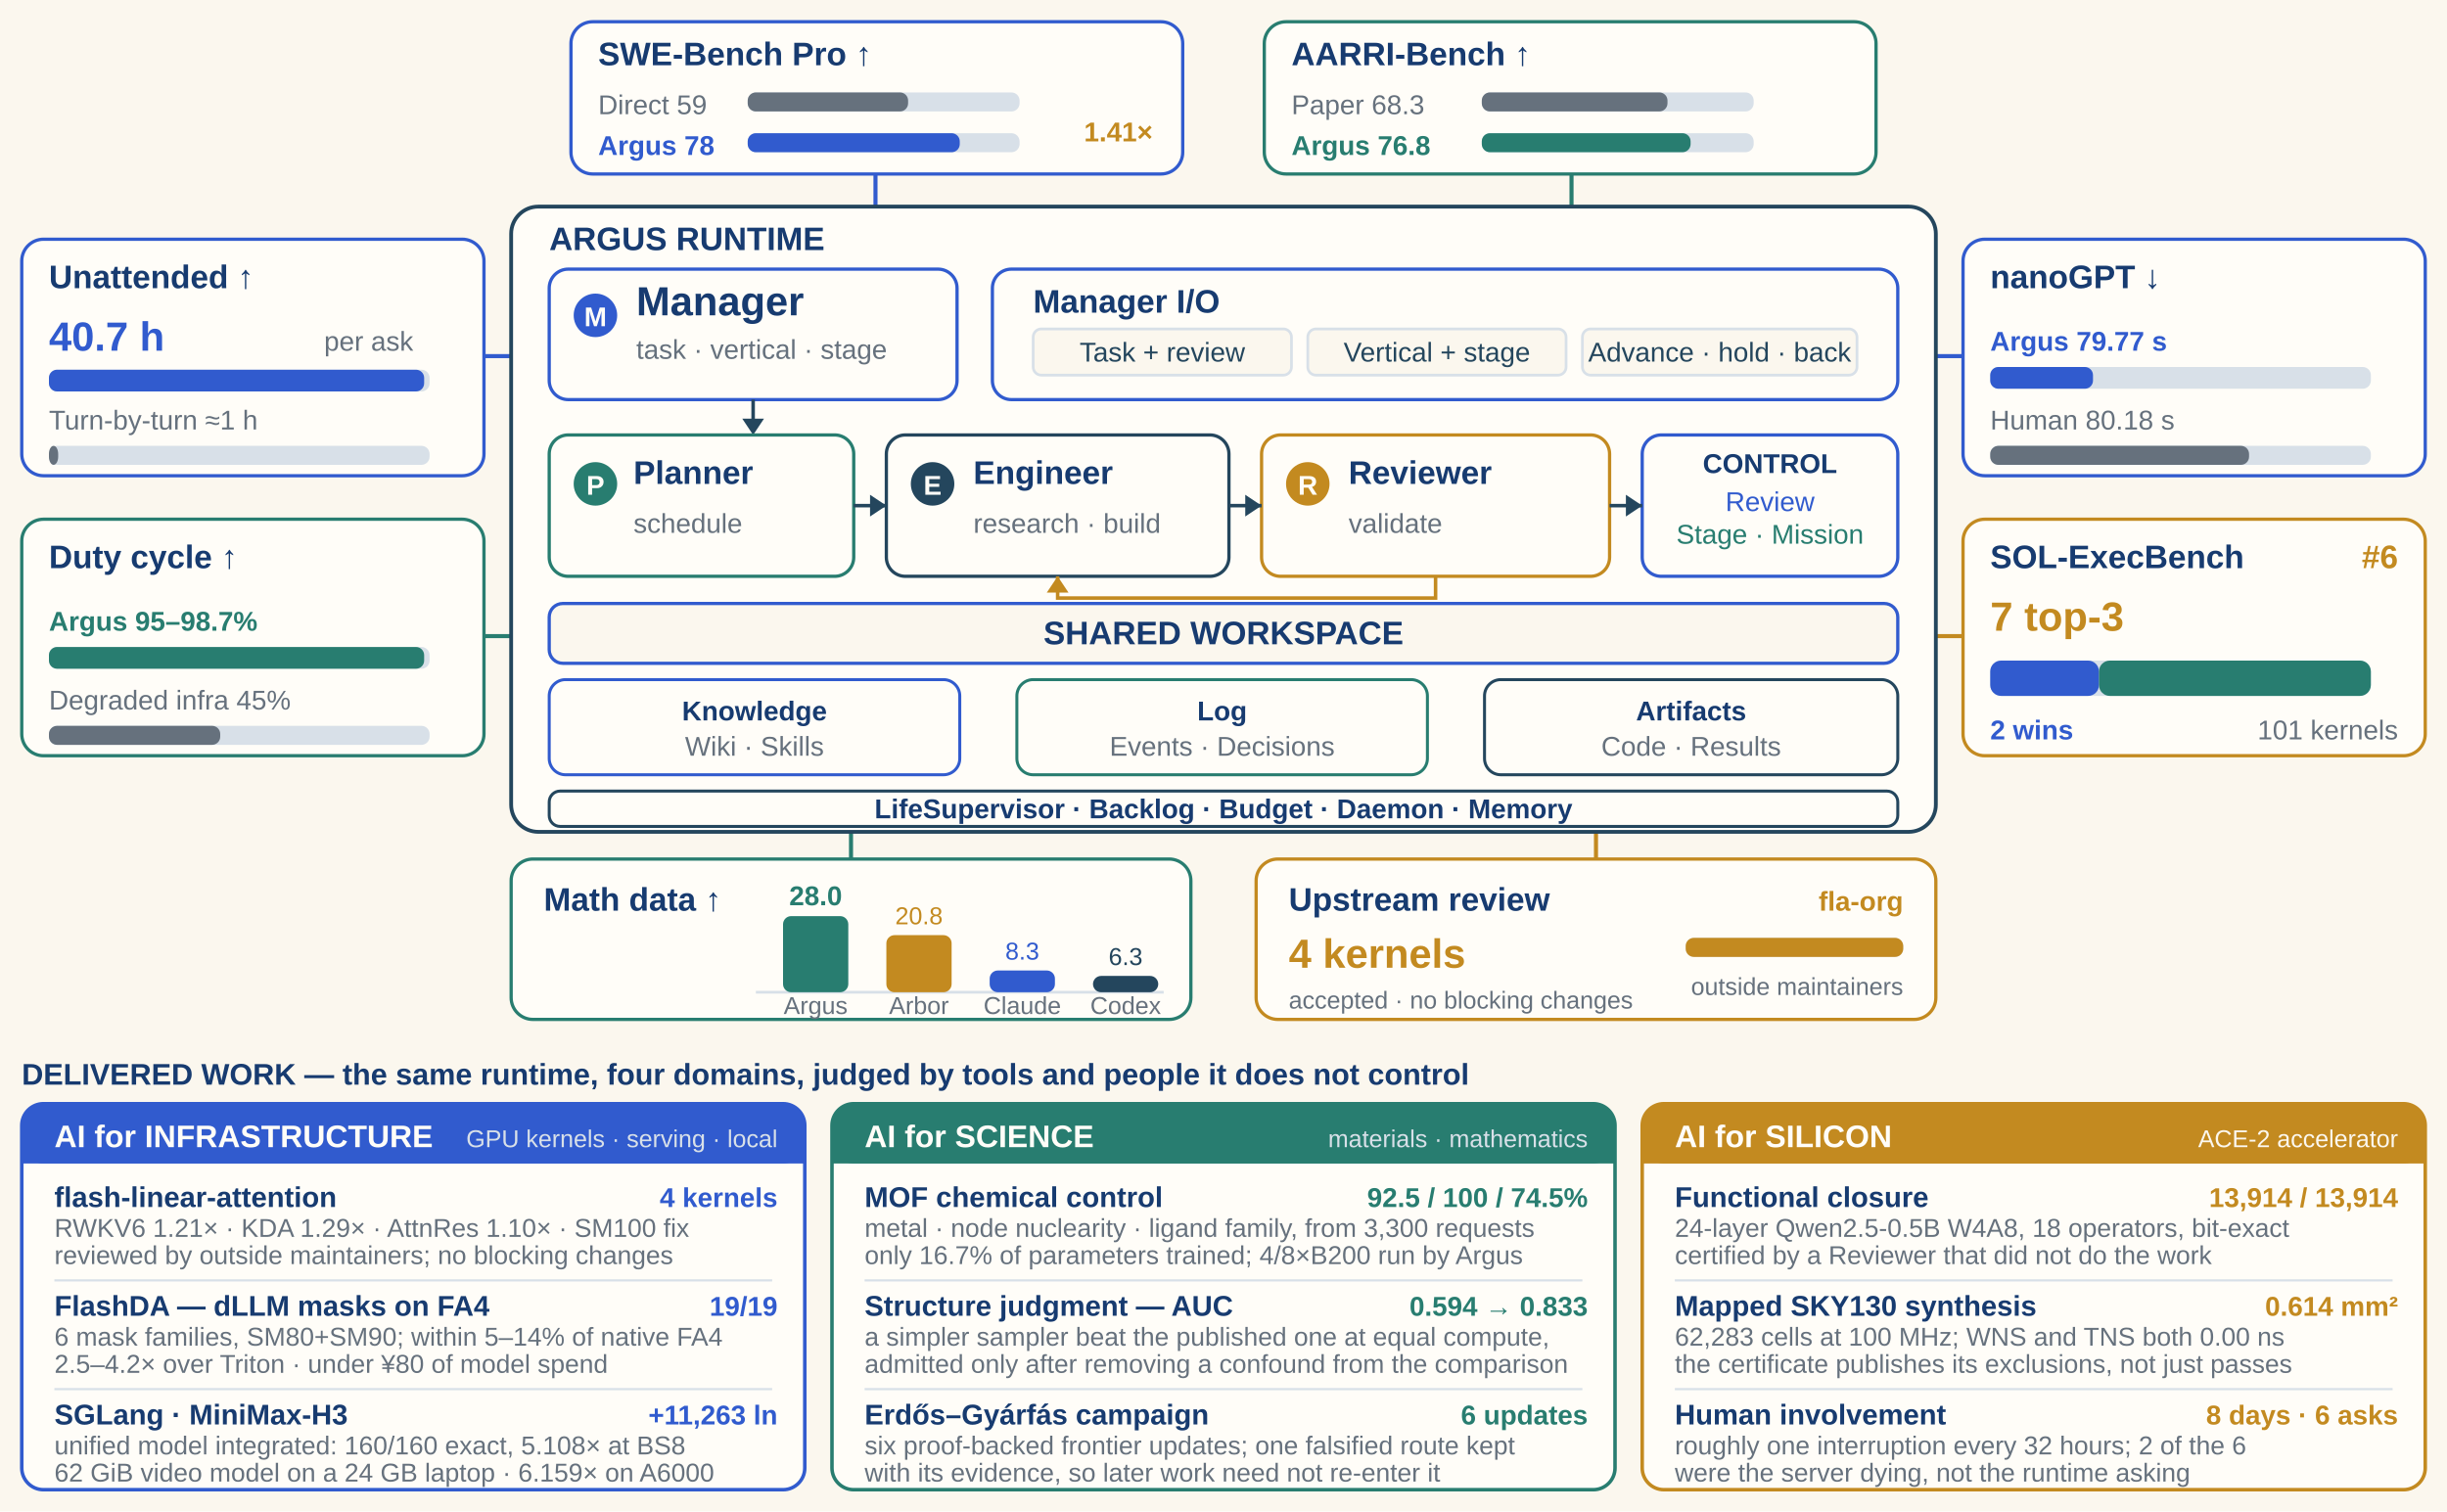
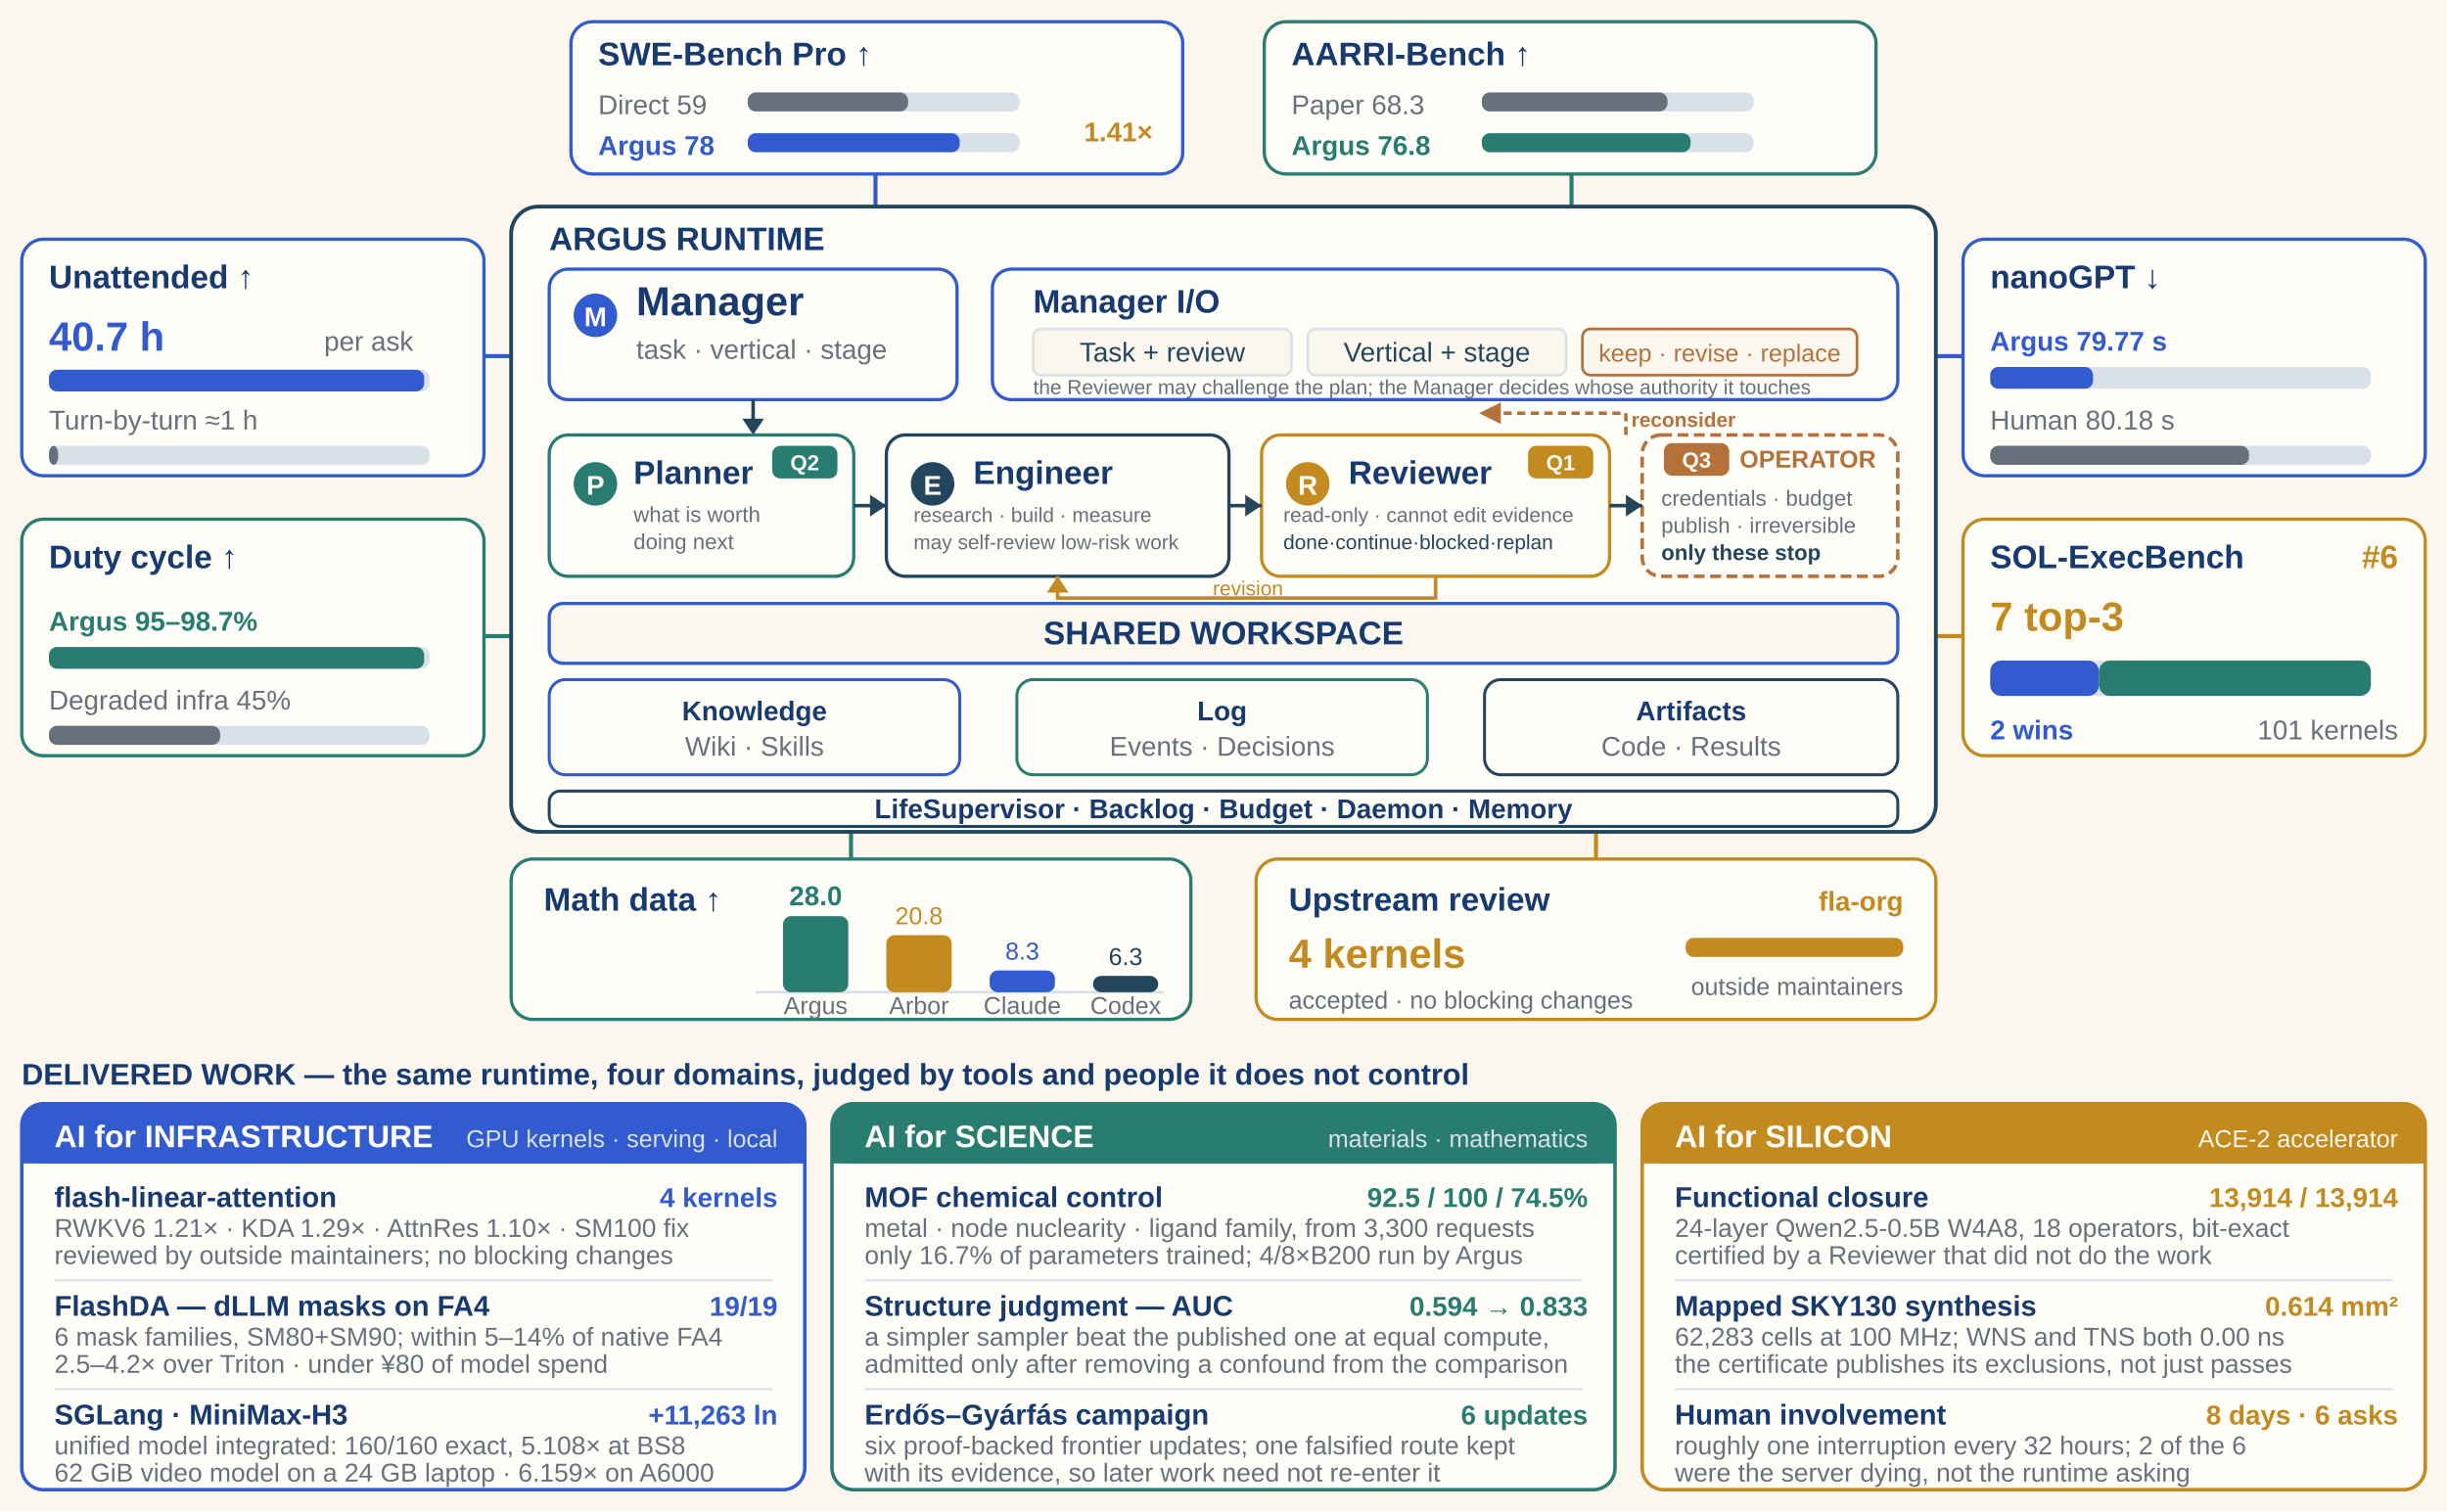
<svg xmlns="http://www.w3.org/2000/svg" width="900" height="556" viewBox="0 0 900 556" data-pptx-page-role="content" font-family="Arial, Microsoft YaHei, sans-serif">
  <g id="background" data-pptx-role="background" data-pptx-bounds="0 0 900 383">
    <rect x="0" y="0" width="900" height="556" fill="#FBF7EE" />
  </g>
  <g id="result-connectors" data-pptx-role="decoration" data-pptx-bounds="8 8 884 367">
    <line x1="322" y1="64" x2="322" y2="82" stroke="#315BCE" stroke-width="1.5" />
    <line x1="578" y1="64" x2="578" y2="82" stroke="#287D70" stroke-width="1.5" />
    <line x1="178" y1="131" x2="198" y2="131" stroke="#315BCE" stroke-width="1.5" />
    <line x1="178" y1="234" x2="198" y2="234" stroke="#287D70" stroke-width="1.5" />
    <line x1="702" y1="131" x2="722" y2="131" stroke="#315BCE" stroke-width="1.5" />
    <line x1="702" y1="234" x2="722" y2="234" stroke="#C38A20" stroke-width="1.5" />
    <line x1="313" y1="306" x2="313" y2="316" stroke="#287D70" stroke-width="1.5" />
    <line x1="587" y1="306" x2="587" y2="316" stroke="#C38A20" stroke-width="1.5" />
  </g>
  <g id="argus-framework" data-pptx-bounds="188 76 524 230">
    <rect x="188" y="76" width="524" height="230" rx="10" fill="#FFFDF8" stroke="#24465D" stroke-width="1.4" />
    <text x="202" y="92" font-size="12" font-weight="bold" fill="#173B70">ARGUS RUNTIME</text>
    <rect x="202" y="99" width="150" height="48" rx="7" fill="#FFFDF8" stroke="#315BCE" stroke-width="1.2" />
    <circle cx="219" cy="116" r="8" fill="#315BCE" />
    <text x="219" y="120" text-anchor="middle" font-size="10" font-weight="bold" fill="#FFFDF8">M</text>
    <text x="234" y="116" font-size="15" font-weight="bold" fill="#173B70">Manager</text>
    <text x="234" y="132" font-size="10" fill="#66717D">task · vertical · stage</text>
    <rect x="365" y="99" width="333" height="48" rx="7" fill="#FFFDF8" stroke="#315BCE" stroke-width="1.2" />
    <text x="380" y="115" font-size="12" font-weight="bold" fill="#173B70">Manager I/O</text>
    <rect x="380" y="121" width="95" height="17" rx="3" fill="#FBF7EE" stroke="#D8E0E8" stroke-width="1" />
    <rect x="481" y="121" width="95" height="17" rx="3" fill="#FBF7EE" stroke="#D8E0E8" stroke-width="1" />
-     <rect x="582" y="121" width="101" height="17" rx="3" fill="#FBF7EE" stroke="#D8E0E8" stroke-width="1" />
+     <rect x="582" y="121" width="101" height="17" rx="3" fill="#FBF7EE" stroke="#B5713A" stroke-width="1" />
    <text x="427.5" y="133" text-anchor="middle" font-size="10" fill="#24465D">Task + review</text>
    <text x="528.5" y="133" text-anchor="middle" font-size="10" fill="#24465D">Vertical + stage</text>
-     <text x="632.5" y="133" text-anchor="middle" font-size="10" fill="#24465D">Advance · hold · back</text>
+     <text x="632.5" y="133" text-anchor="middle" font-size="9" fill="#B5713A">keep · revise · replace</text>
+     <text x="380" y="145" font-size="7.5" fill="#66717D">the Reviewer may challenge the plan; the Manager decides whose authority it touches</text>
    <line x1="277" y1="147" x2="277" y2="157" stroke="#24465D" stroke-width="1.3" />
    <polygon points="277,160 273,154 281,154" fill="#24465D" />
    <rect x="202" y="160" width="112" height="52" rx="7" fill="#FFFDF8" stroke="#287D70" stroke-width="1.2" />
    <circle cx="219" cy="178" r="8" fill="#287D70" />
    <text x="219" y="182" text-anchor="middle" font-size="10" font-weight="bold" fill="#FFFDF8">P</text>
    <text x="233" y="178" font-size="12" font-weight="bold" fill="#173B70">Planner</text>
-     <text x="233" y="196" font-size="10" fill="#66717D">schedule</text>
+     <rect x="284" y="164" width="24" height="12" rx="3" fill="#287D70" />
+     <text x="296" y="173" text-anchor="middle" font-size="8" font-weight="bold" fill="#FFFDF8">Q2</text>
+     <text x="233" y="192" font-size="8" fill="#66717D">what is worth</text>
+     <text x="233" y="202" font-size="8" fill="#66717D">doing next</text>
    <rect x="326" y="160" width="126" height="52" rx="7" fill="#FFFDF8" stroke="#24465D" stroke-width="1.2" />
    <circle cx="343" cy="178" r="8" fill="#24465D" />
    <text x="343" y="182" text-anchor="middle" font-size="10" font-weight="bold" fill="#FFFDF8">E</text>
    <text x="358" y="178" font-size="12" font-weight="bold" fill="#173B70">Engineer</text>
-     <text x="358" y="196" font-size="10" fill="#66717D">research · build</text>
+     <text x="336" y="192" font-size="7.5" fill="#66717D">research · build · measure</text>
+     <text x="336" y="202" font-size="7.5" fill="#66717D">may self-review low-risk work</text>
    <rect x="464" y="160" width="128" height="52" rx="7" fill="#FFFDF8" stroke="#C38A20" stroke-width="1.2" />
    <circle cx="481" cy="178" r="8" fill="#C38A20" />
    <text x="481" y="182" text-anchor="middle" font-size="10" font-weight="bold" fill="#FFFDF8">R</text>
    <text x="496" y="178" font-size="12" font-weight="bold" fill="#173B70">Reviewer</text>
-     <text x="496" y="196" font-size="10" fill="#66717D">validate</text>
-     <rect x="604" y="160" width="94" height="52" rx="7" fill="#FFFDF8" stroke="#315BCE" stroke-width="1.2" />
-     <text x="651" y="174" text-anchor="middle" font-size="10" font-weight="bold" fill="#173B70">CONTROL</text>
-     <text x="651" y="188" text-anchor="middle" font-size="10" fill="#315BCE">Review</text>
-     <text x="651" y="200" text-anchor="middle" font-size="10" fill="#287D70">Stage · Mission</text>
+     <rect x="562" y="164" width="24" height="12" rx="3" fill="#C38A20" />
+     <text x="574" y="173" text-anchor="middle" font-size="8" font-weight="bold" fill="#FFFDF8">Q1</text>
+     <text x="472" y="192" font-size="7.5" fill="#66717D">read-only · cannot edit evidence</text>
+     <text x="472" y="202" font-size="7.5" fill="#24465D">done·continue·blocked·replan</text>
+     <rect x="604" y="160" width="94" height="52" rx="7" fill="#FFFDF8" stroke="#B5713A" stroke-width="1.3" stroke-dasharray="4 2" />
+     <rect x="612" y="163" width="24" height="12" rx="3" fill="#B5713A" />
+     <text x="624" y="172" text-anchor="middle" font-size="8" font-weight="bold" fill="#FFFDF8">Q3</text>
+     <text x="690" y="172" text-anchor="end" font-size="9" font-weight="bold" fill="#B5713A">OPERATOR</text>
+     <text x="611" y="186" font-size="8" fill="#66717D">credentials · budget</text>
+     <text x="611" y="196" font-size="8" fill="#66717D">publish · irreversible</text>
+     <text x="611" y="206" font-size="8" font-weight="bold" fill="#24465D">only these stop</text>
    <line x1="314" y1="186" x2="326" y2="186" stroke="#24465D" stroke-width="1.3" />
    <polygon points="326,186 320,182 320,190" fill="#24465D" />
    <line x1="452" y1="186" x2="464" y2="186" stroke="#24465D" stroke-width="1.3" />
    <polygon points="464,186 458,182 458,190" fill="#24465D" />
    <line x1="592" y1="186" x2="604" y2="186" stroke="#24465D" stroke-width="1.3" />
    <polygon points="604,186 598,182 598,190" fill="#24465D" />
    <path d="M528 212 V220 H389 V212" fill="none" stroke="#C38A20" stroke-width="1.3" />
    <polygon points="389,212 385,218 393,218" fill="#C38A20" />
+     <text x="459" y="219" text-anchor="middle" font-size="7.5" fill="#C38A20">revision</text>
+     <path d="M598 160 V152 H548" fill="none" stroke="#B5713A" stroke-width="1.3" stroke-dasharray="3 2" />
+     <polygon points="544,152 552,148 552,156" fill="#B5713A" />
+     <text x="600" y="157" font-size="7.5" font-weight="bold" fill="#B5713A">reconsider</text>
    <rect x="202" y="222" width="496" height="22" rx="5" fill="#FBF7EE" stroke="#315BCE" stroke-width="1.2" />
    <text x="450" y="237" text-anchor="middle" font-size="12" font-weight="bold" fill="#173B70">SHARED WORKSPACE</text>
    <rect x="202" y="250" width="151" height="35" rx="6" fill="#FFFDF8" stroke="#315BCE" stroke-width="1.1" />
    <rect x="374" y="250" width="151" height="35" rx="6" fill="#FFFDF8" stroke="#287D70" stroke-width="1.1" />
    <rect x="546" y="250" width="152" height="35" rx="6" fill="#FFFDF8" stroke="#24465D" stroke-width="1.1" />
    <text x="277.5" y="265" text-anchor="middle" font-size="10" font-weight="bold" fill="#173B70">Knowledge</text>
    <text x="277.5" y="278" text-anchor="middle" font-size="10" fill="#66717D">Wiki · Skills</text>
    <text x="449.5" y="265" text-anchor="middle" font-size="10" font-weight="bold" fill="#173B70">Log</text>
    <text x="449.5" y="278" text-anchor="middle" font-size="10" fill="#66717D">Events · Decisions</text>
    <text x="622" y="265" text-anchor="middle" font-size="10" font-weight="bold" fill="#173B70">Artifacts</text>
    <text x="622" y="278" text-anchor="middle" font-size="10" fill="#66717D">Code · Results</text>
    <rect x="202" y="291" width="496" height="13" rx="4" fill="#FFFDF8" stroke="#24465D" stroke-width="1.1" />
    <text x="450" y="301" text-anchor="middle" font-size="10" font-weight="bold" fill="#173B70">LifeSupervisor · Backlog · Budget · Daemon · Memory</text>
  </g>
  <g id="results" data-pptx-bounds="8 8 884 367">
    <g id="chartArea" data-pptx-bounds="8 8 884 367">
      <g id="result-swe" data-pptx-bounds="210 8 225 56">
        <rect x="210" y="8" width="225" height="56" rx="8" fill="#FFFDF8" stroke="#315BCE" stroke-width="1.2" />
        <text x="220" y="24" font-size="12" font-weight="bold" fill="#173B70">SWE-Bench Pro ↑</text>
        <text x="220" y="42" font-size="10" fill="#66717D">Direct 59</text>
        <rect x="275" y="34" width="100" height="7" rx="3" fill="#D8E0E8" />
        <rect x="275" y="34" width="59" height="7" rx="3" fill="#66717D" />
        <text x="220" y="57" font-size="10" font-weight="bold" fill="#315BCE">Argus 78</text>
        <rect x="275" y="49" width="100" height="7" rx="3" fill="#D8E0E8" />
        <rect x="275" y="49" width="78" height="7" rx="3" fill="#315BCE" />
        <text x="424" y="52" text-anchor="end" font-size="10" font-weight="bold" fill="#C38A20">1.41×</text>
      </g>
      <g id="result-aarri" data-pptx-bounds="465 8 225 56">
        <rect x="465" y="8" width="225" height="56" rx="8" fill="#FFFDF8" stroke="#287D70" stroke-width="1.2" />
        <text x="475" y="24" font-size="12" font-weight="bold" fill="#173B70">AARRI-Bench ↑</text>
        <text x="475" y="42" font-size="10" fill="#66717D">Paper 68.3</text>
        <rect x="545" y="34" width="100" height="7" rx="3" fill="#D8E0E8" />
        <rect x="545" y="34" width="68.3" height="7" rx="3" fill="#66717D" />
        <text x="475" y="57" font-size="10" font-weight="bold" fill="#287D70">Argus 76.8</text>
        <rect x="545" y="49" width="100" height="7" rx="3" fill="#D8E0E8" />
        <rect x="545" y="49" width="76.8" height="7" rx="3" fill="#287D70" />
      </g>
      <g id="result-interrupt" data-pptx-bounds="8 88 170 87">
        <rect x="8" y="88" width="170" height="87" rx="8" fill="#FFFDF8" stroke="#315BCE" stroke-width="1.2" />
        <text x="18" y="106" font-size="12" font-weight="bold" fill="#173B70">Unattended ↑</text>
        <text x="18" y="129" font-size="15" font-weight="bold" fill="#315BCE">40.7 h</text>
        <text x="152" y="129" text-anchor="end" font-size="10" fill="#66717D">per ask</text>
        <rect x="18" y="136" width="140" height="8" rx="3" fill="#D8E0E8" />
        <rect x="18" y="136" width="138" height="8" rx="3" fill="#315BCE" />
        <text x="18" y="158" font-size="10" fill="#66717D">Turn-by-turn ≈1 h</text>
        <rect x="18" y="164" width="140" height="7" rx="3" fill="#D8E0E8" />
        <rect x="18" y="164" width="3.4" height="7" rx="3" fill="#66717D" />
      </g>
      <g id="result-duty" data-pptx-bounds="8 191 170 87">
        <rect x="8" y="191" width="170" height="87" rx="8" fill="#FFFDF8" stroke="#287D70" stroke-width="1.2" />
        <text x="18" y="209" font-size="12" font-weight="bold" fill="#173B70">Duty cycle ↑</text>
        <text x="18" y="232" font-size="10" font-weight="bold" fill="#287D70">Argus 95–98.7%</text>
        <rect x="18" y="238" width="140" height="8" rx="3" fill="#D8E0E8" />
        <rect x="18" y="238" width="138" height="8" rx="3" fill="#287D70" />
        <text x="18" y="261" font-size="10" fill="#66717D">Degraded infra 45%</text>
        <rect x="18" y="267" width="140" height="7" rx="3" fill="#D8E0E8" />
        <rect x="18" y="267" width="63" height="7" rx="3" fill="#66717D" />
      </g>
      <g id="result-nanogpt" data-pptx-bounds="722 88 170 87">
        <rect x="722" y="88" width="170" height="87" rx="8" fill="#FFFDF8" stroke="#315BCE" stroke-width="1.2" />
        <text x="732" y="106" font-size="12" font-weight="bold" fill="#173B70">nanoGPT ↓</text>
        <text x="732" y="129" font-size="10" font-weight="bold" fill="#315BCE">Argus 79.77 s</text>
        <rect x="732" y="135" width="140" height="8" rx="3" fill="#D8E0E8" />
        <rect x="732" y="135" width="37.8" height="8" rx="3" fill="#315BCE" />
        <text x="732" y="158" font-size="10" fill="#66717D">Human 80.18 s</text>
        <rect x="732" y="164" width="140" height="7" rx="3" fill="#D8E0E8" />
        <rect x="732" y="164" width="95.2" height="7" rx="3" fill="#66717D" />
      </g>
      <g id="result-sol" data-pptx-bounds="722 191 170 87">
        <rect x="722" y="191" width="170" height="87" rx="8" fill="#FFFDF8" stroke="#C38A20" stroke-width="1.2" />
        <text x="732" y="209" font-size="12" font-weight="bold" fill="#173B70">SOL-ExecBench</text>
        <text x="882" y="209" text-anchor="end" font-size="12" font-weight="bold" fill="#C38A20">#6</text>
        <text x="732" y="232" font-size="15" font-weight="bold" fill="#C38A20">7 top-3</text>
        <rect x="732" y="243" width="140" height="13" rx="4" fill="#D8E0E8" />
        <rect x="732" y="243" width="40" height="13" rx="4" fill="#315BCE" />
        <rect x="772" y="243" width="100" height="13" rx="4" fill="#287D70" />
        <text x="732" y="272" font-size="10" font-weight="bold" fill="#315BCE">2 wins</text>
        <text x="882" y="272" text-anchor="end" font-size="10" fill="#66717D">101 kernels</text>
      </g>
      <g id="result-math" data-pptx-bounds="188 316 250 59">
        <rect x="188" y="316" width="250" height="59" rx="8" fill="#FFFDF8" stroke="#287D70" stroke-width="1.2" />
        <text x="200" y="335" font-size="12" font-weight="bold" fill="#173B70">Math data ↑</text>
        <line x1="278" y1="365" x2="428" y2="365" stroke="#D8E0E8" stroke-width="1" />
        <rect x="288" y="337" width="24" height="28" rx="3" fill="#287D70" />
        <rect x="326" y="344" width="24" height="21" rx="3" fill="#C38A20" />
        <rect x="364" y="357" width="24" height="8" rx="3" fill="#315BCE" />
        <rect x="402" y="359" width="24" height="6" rx="3" fill="#24465D" />
        <text x="300" y="333" text-anchor="middle" font-size="10" font-weight="bold" fill="#287D70">28.0</text>
        <text x="338" y="340" text-anchor="middle" font-size="9" fill="#C38A20">20.8</text>
        <text x="376" y="353" text-anchor="middle" font-size="9" fill="#315BCE">8.3</text>
        <text x="414" y="355" text-anchor="middle" font-size="9" fill="#24465D">6.3</text>
        <text x="300" y="373" text-anchor="middle" font-size="9" fill="#66717D">Argus</text>
        <text x="338" y="373" text-anchor="middle" font-size="9" fill="#66717D">Arbor</text>
        <text x="376" y="373" text-anchor="middle" font-size="9" fill="#66717D">Claude</text>
        <text x="414" y="373" text-anchor="middle" font-size="9" fill="#66717D">Codex</text>
      </g>
      <g id="result-upstream" data-pptx-bounds="462 316 250 59">
        <rect x="462" y="316" width="250" height="59" rx="8" fill="#FFFDF8" stroke="#C38A20" stroke-width="1.2" />
        <text x="474" y="335" font-size="12" font-weight="bold" fill="#173B70">Upstream review</text>
        <text x="700" y="335" text-anchor="end" font-size="10" font-weight="bold" fill="#C38A20">fla-org</text>
        <text x="474" y="356" font-size="15" font-weight="bold" fill="#C38A20">4 kernels</text>
        <text x="474" y="371" font-size="9" fill="#66717D">accepted · no blocking changes</text>
        <rect x="620" y="345" width="80" height="7" rx="3" fill="#D8E0E8" />
        <rect x="620" y="345" width="80" height="7" rx="3" fill="#C38A20" />
        <text x="700" y="366" text-anchor="end" font-size="9" fill="#66717D">outside maintainers</text>
      </g>
    </g>
    <g id="delivery-band" data-pptx-role="content" data-pptx-bounds="8 388 884 160">
      <text x="8" y="399" font-size="11" font-weight="bold" fill="#173B70">DELIVERED WORK — the same runtime, four domains, judged by tools and people it does not control</text>
      <rect x="8" y="406" width="288" height="142" rx="8" fill="#FFFDF8" stroke="#315BCE" stroke-width="1.3" />
      <rect x="8" y="406" width="288" height="22" rx="8" fill="#315BCE" />
      <rect x="8" y="420" width="288" height="8" fill="#315BCE" />
      <text x="20" y="422" font-size="11.5" font-weight="bold" fill="#FFFDF8">AI for INFRASTRUCTURE</text>
      <text x="286" y="422" text-anchor="end" font-size="9" fill="#D8E0E8">GPU kernels · serving · local</text>
      <text x="20" y="444" font-size="10.5" font-weight="bold" fill="#173B70">flash-linear-attention</text>
      <text x="286" y="444" text-anchor="end" font-size="10" font-weight="bold" fill="#315BCE">4 kernels</text>
      <text x="20" y="455" font-size="9.5" fill="#66717D">RWKV6 1.21× · KDA 1.29× · AttnRes 1.10× · SM100 fix</text>
      <text x="20" y="465" font-size="9.5" fill="#66717D">reviewed by outside maintainers; no blocking changes</text>
      <line x1="20" y1="471" x2="284" y2="471" stroke="#D8E0E8" stroke-width="0.8" />
      <text x="20" y="484" font-size="10.5" font-weight="bold" fill="#173B70">FlashDA — dLLM masks on FA4</text>
      <text x="286" y="484" text-anchor="end" font-size="10" font-weight="bold" fill="#315BCE">19/19</text>
      <text x="20" y="495" font-size="9.5" fill="#66717D">6 mask families, SM80+SM90; within 5–14% of native FA4</text>
      <text x="20" y="505" font-size="9.5" fill="#66717D">2.5–4.2× over Triton · under ¥80 of model spend</text>
      <line x1="20" y1="511" x2="284" y2="511" stroke="#D8E0E8" stroke-width="0.8" />
      <text x="20" y="524" font-size="10.5" font-weight="bold" fill="#173B70">SGLang · MiniMax-H3</text>
      <text x="286" y="524" text-anchor="end" font-size="10" font-weight="bold" fill="#315BCE">+11,263 ln</text>
      <text x="20" y="535" font-size="9.5" fill="#66717D">unified model integrated: 160/160 exact, 5.108× at BS8</text>
      <text x="20" y="545" font-size="9.5" fill="#66717D">62 GiB video model on a 24 GB laptop · 6.159× on A6000</text>
      <rect x="306" y="406" width="288" height="142" rx="8" fill="#FFFDF8" stroke="#287D70" stroke-width="1.3" />
      <rect x="306" y="406" width="288" height="22" rx="8" fill="#287D70" />
      <rect x="306" y="420" width="288" height="8" fill="#287D70" />
      <text x="318" y="422" font-size="11.5" font-weight="bold" fill="#FFFDF8">AI for SCIENCE</text>
      <text x="584" y="422" text-anchor="end" font-size="9" fill="#D8E0E8">materials · mathematics</text>
      <text x="318" y="444" font-size="10.5" font-weight="bold" fill="#173B70">MOF chemical control</text>
      <text x="584" y="444" text-anchor="end" font-size="10" font-weight="bold" fill="#287D70">92.5 / 100 / 74.5%</text>
      <text x="318" y="455" font-size="9.5" fill="#66717D">metal · node nuclearity · ligand family, from 3,300 requests</text>
      <text x="318" y="465" font-size="9.5" fill="#66717D">only 16.7% of parameters trained; 4/8×B200 run by Argus</text>
      <line x1="318" y1="471" x2="582" y2="471" stroke="#D8E0E8" stroke-width="0.8" />
      <text x="318" y="484" font-size="10.5" font-weight="bold" fill="#173B70">Structure judgment — AUC</text>
      <text x="584" y="484" text-anchor="end" font-size="10" font-weight="bold" fill="#287D70">0.594 → 0.833</text>
      <text x="318" y="495" font-size="9.5" fill="#66717D">a simpler sampler beat the published one at equal compute,</text>
      <text x="318" y="505" font-size="9.5" fill="#66717D">admitted only after removing a confound from the comparison</text>
      <line x1="318" y1="511" x2="582" y2="511" stroke="#D8E0E8" stroke-width="0.8" />
      <text x="318" y="524" font-size="10.5" font-weight="bold" fill="#173B70">Erdős–Gyárfás campaign</text>
      <text x="584" y="524" text-anchor="end" font-size="10" font-weight="bold" fill="#287D70">6 updates</text>
      <text x="318" y="535" font-size="9.5" fill="#66717D">six proof-backed frontier updates; one falsified route kept</text>
      <text x="318" y="545" font-size="9.5" fill="#66717D">with its evidence, so later work need not re-enter it</text>
      <rect x="604" y="406" width="288" height="142" rx="8" fill="#FFFDF8" stroke="#C38A20" stroke-width="1.3" />
      <rect x="604" y="406" width="288" height="22" rx="8" fill="#C38A20" />
      <rect x="604" y="420" width="288" height="8" fill="#C38A20" />
      <text x="616" y="422" font-size="11.5" font-weight="bold" fill="#FFFDF8">AI for SILICON</text>
      <text x="882" y="422" text-anchor="end" font-size="9" fill="#FBF7EE">ACE-2 accelerator</text>
      <text x="616" y="444" font-size="10.5" font-weight="bold" fill="#173B70">Functional closure</text>
      <text x="882" y="444" text-anchor="end" font-size="10" font-weight="bold" fill="#C38A20">13,914 / 13,914</text>
      <text x="616" y="455" font-size="9.5" fill="#66717D">24-layer Qwen2.5-0.5B W4A8, 18 operators, bit-exact</text>
      <text x="616" y="465" font-size="9.5" fill="#66717D">certified by a Reviewer that did not do the work</text>
      <line x1="616" y1="471" x2="880" y2="471" stroke="#D8E0E8" stroke-width="0.8" />
      <text x="616" y="484" font-size="10.5" font-weight="bold" fill="#173B70">Mapped SKY130 synthesis</text>
      <text x="882" y="484" text-anchor="end" font-size="10" font-weight="bold" fill="#C38A20">0.614 mm²</text>
      <text x="616" y="495" font-size="9.5" fill="#66717D">62,283 cells at 100 MHz; WNS and TNS both 0.00 ns</text>
      <text x="616" y="505" font-size="9.5" fill="#66717D">the certificate publishes its exclusions, not just passes</text>
      <line x1="616" y1="511" x2="880" y2="511" stroke="#D8E0E8" stroke-width="0.8" />
      <text x="616" y="524" font-size="10.5" font-weight="bold" fill="#173B70">Human involvement</text>
      <text x="882" y="524" text-anchor="end" font-size="10" font-weight="bold" fill="#C38A20">8 days · 6 asks</text>
      <text x="616" y="535" font-size="9.5" fill="#66717D">roughly one interruption every 32 hours; 2 of the 6</text>
      <text x="616" y="545" font-size="9.5" fill="#66717D">were the server dying, not the runtime asking</text>
    </g>
  </g>
</svg>
